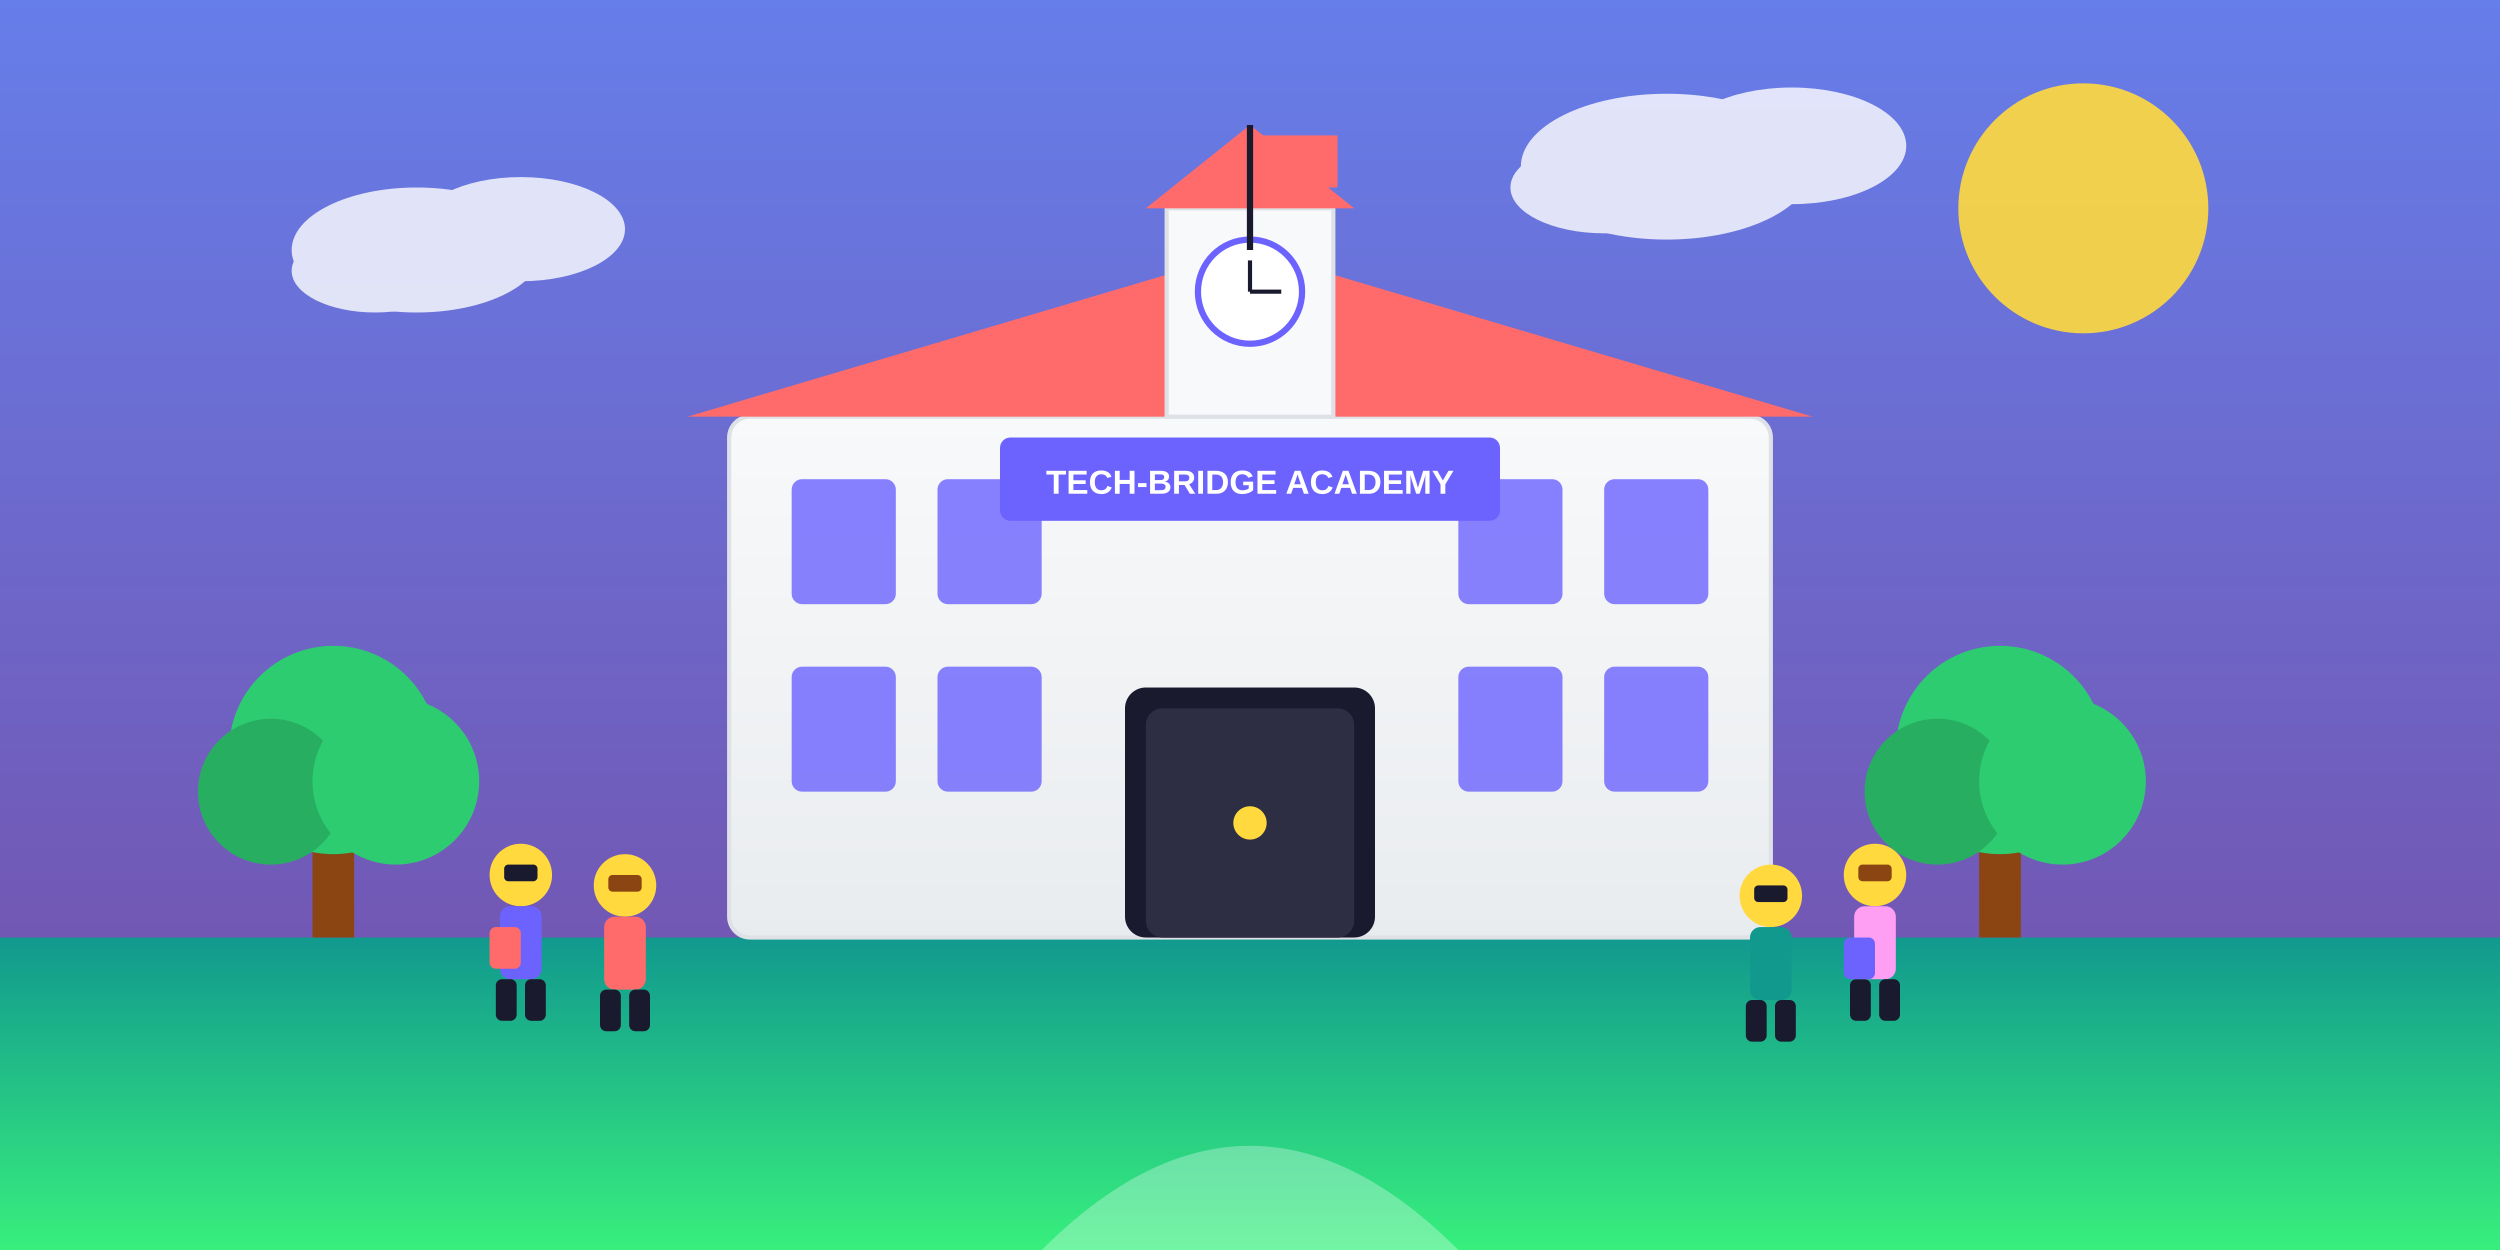
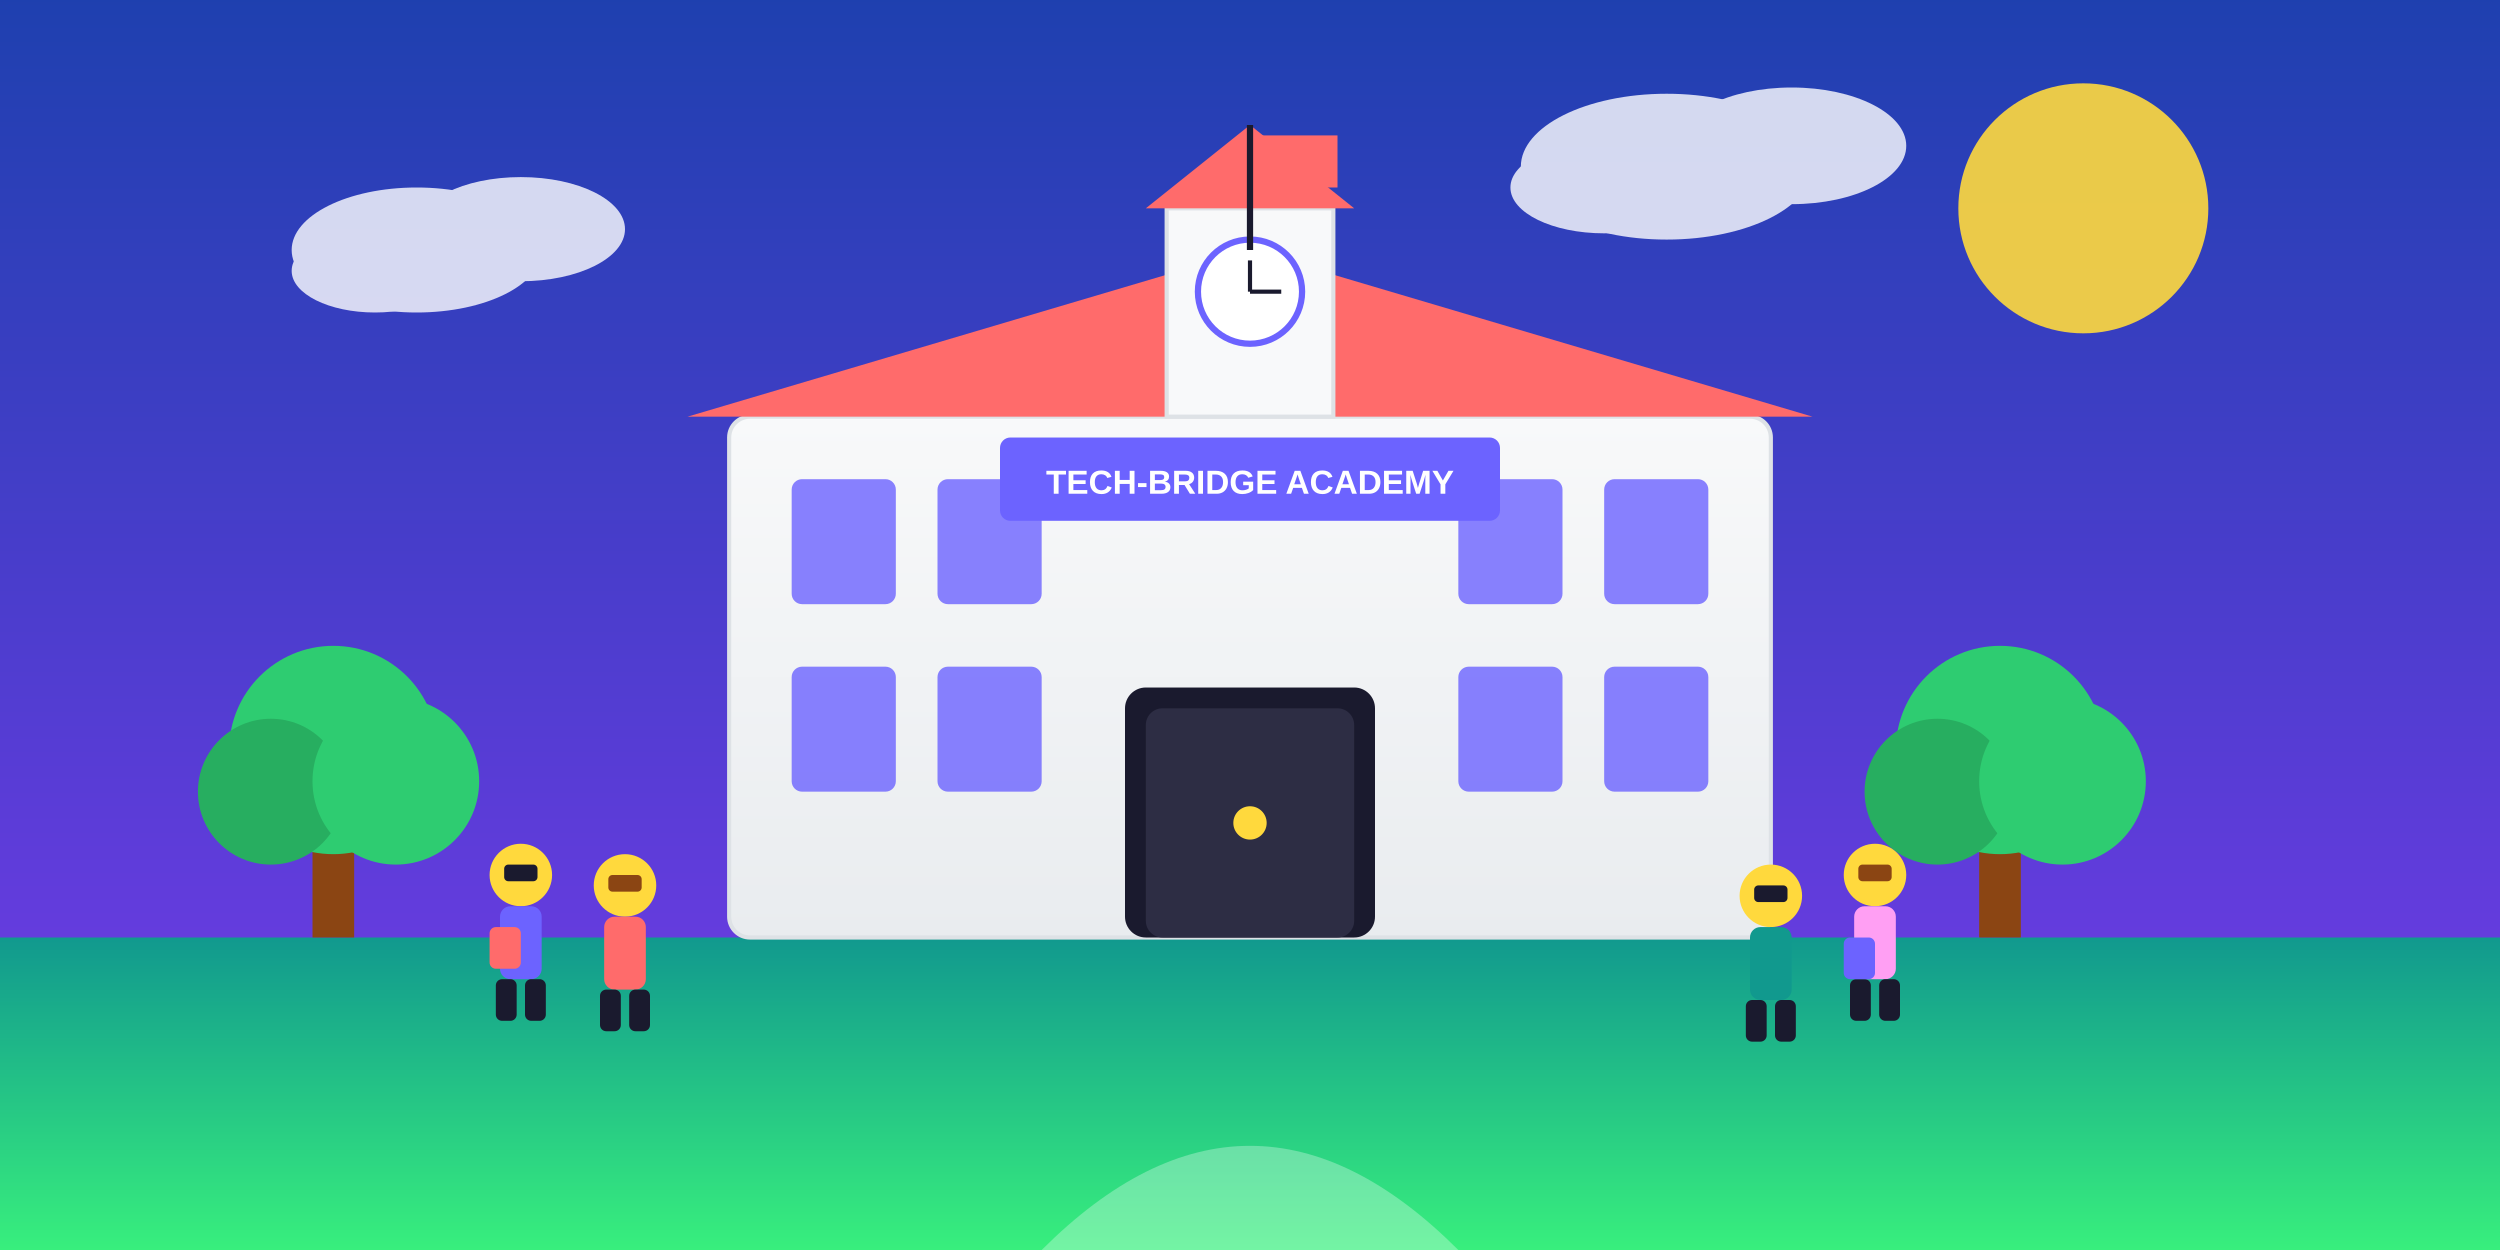
<svg xmlns="http://www.w3.org/2000/svg" viewBox="0 0 1200 600">
  <defs>
    <linearGradient id="skyGradient" x1="0%" y1="0%" x2="0%" y2="100%">
-       <stop offset="0%" style="stop-color:#667eea" />
-       <stop offset="100%" style="stop-color:#764ba2" />
+       <stop offset="0%" style="stop-color:#1e40af" />
+       <stop offset="100%" style="stop-color:#7c3aed" />
    </linearGradient>
    <linearGradient id="grassGradient" x1="0%" y1="0%" x2="0%" y2="100%">
      <stop offset="0%" style="stop-color:#11998e" />
      <stop offset="100%" style="stop-color:#38ef7d" />
    </linearGradient>
    <linearGradient id="buildingGradient" x1="0%" y1="0%" x2="0%" y2="100%">
      <stop offset="0%" style="stop-color:#f8f9fa" />
      <stop offset="100%" style="stop-color:#e9ecef" />
    </linearGradient>
  </defs>
  <rect width="1200" height="600" fill="url(#skyGradient)" />
  <circle cx="1000" cy="100" r="60" fill="#ffd93d" opacity="0.9" />
  <g fill="white" opacity="0.8">
    <ellipse cx="200" cy="120" rx="60" ry="30" />
    <ellipse cx="250" cy="110" rx="50" ry="25" />
    <ellipse cx="180" cy="130" rx="40" ry="20" />
    <ellipse cx="800" cy="80" rx="70" ry="35" />
    <ellipse cx="860" cy="70" rx="55" ry="28" />
    <ellipse cx="770" cy="90" rx="45" ry="22" />
  </g>
  <rect x="0" y="450" width="1200" height="150" fill="url(#grassGradient)" />
  <path d="M500,600 Q600,500 700,600" fill="#fff" opacity="0.3" />
  <rect x="350" y="200" width="500" height="250" rx="10" fill="url(#buildingGradient)" stroke="#dee2e6" stroke-width="2" />
  <polygon points="330,200 600,120 870,200" fill="#ff6b6b" />
  <rect x="560" y="100" width="80" height="100" fill="#f8f9fa" stroke="#dee2e6" stroke-width="2" />
  <polygon points="550,100 600,60 650,100" fill="#ff6b6b" />
  <circle cx="600" cy="140" r="25" fill="white" stroke="#6c63ff" stroke-width="3" />
  <line x1="600" y1="140" x2="600" y2="125" stroke="#1a1a2e" stroke-width="2" />
  <line x1="600" y1="140" x2="615" y2="140" stroke="#1a1a2e" stroke-width="2" />
  <g fill="#6c63ff" opacity="0.8">
    <rect x="380" y="230" width="50" height="60" rx="5" />
    <rect x="450" y="230" width="50" height="60" rx="5" />
    <rect x="700" y="230" width="50" height="60" rx="5" />
    <rect x="770" y="230" width="50" height="60" rx="5" />
  </g>
  <g fill="#6c63ff" opacity="0.8">
    <rect x="380" y="320" width="50" height="60" rx="5" />
    <rect x="450" y="320" width="50" height="60" rx="5" />
    <rect x="700" y="320" width="50" height="60" rx="5" />
    <rect x="770" y="320" width="50" height="60" rx="5" />
  </g>
  <rect x="540" y="330" width="120" height="120" rx="10" fill="#1a1a2e" />
  <rect x="550" y="340" width="100" height="110" rx="8" fill="#2d2d44" />
  <circle cx="600" cy="395" r="8" fill="#ffd93d" />
  <rect x="480" y="210" width="240" height="40" rx="5" fill="#6c63ff" />
  <text x="600" y="237" font-family="Arial" font-size="16" font-weight="bold" fill="white" text-anchor="middle">TECH-BRIDGE ACADEMY</text>
  <line x1="600" y1="60" x2="600" y2="120" stroke="#1a1a2e" stroke-width="3" />
  <rect x="602" y="65" width="40" height="25" fill="#ff6b6b" />
  <g>
    <rect x="150" y="380" width="20" height="70" fill="#8B4513" />
    <circle cx="160" cy="360" r="50" fill="#2ecc71" />
    <circle cx="130" cy="380" r="35" fill="#27ae60" />
    <circle cx="190" cy="375" r="40" fill="#2ecc71" />
    <rect x="950" y="380" width="20" height="70" fill="#8B4513" />
    <circle cx="960" cy="360" r="50" fill="#2ecc71" />
    <circle cx="930" cy="380" r="35" fill="#27ae60" />
    <circle cx="990" cy="375" r="40" fill="#2ecc71" />
  </g>
  <g transform="translate(250, 420)">
    <circle cx="0" cy="0" r="15" fill="#ffd93d" />
    <rect x="-10" y="15" width="20" height="35" rx="5" fill="#6c63ff" />
    <rect x="-12" y="50" width="10" height="20" rx="3" fill="#1a1a2e" />
    <rect x="2" y="50" width="10" height="20" rx="3" fill="#1a1a2e" />
    <rect x="-8" y="-5" width="16" height="8" rx="2" fill="#1a1a2e" />
  </g>
  <g transform="translate(300, 425)">
    <circle cx="0" cy="0" r="15" fill="#ffd93d" />
    <rect x="-10" y="15" width="20" height="35" rx="5" fill="#ff6b6b" />
    <rect x="-12" y="50" width="10" height="20" rx="3" fill="#1a1a2e" />
    <rect x="2" y="50" width="10" height="20" rx="3" fill="#1a1a2e" />
    <rect x="-8" y="-5" width="16" height="8" rx="2" fill="#8B4513" />
  </g>
  <g transform="translate(850, 430)">
    <circle cx="0" cy="0" r="15" fill="#ffd93d" />
    <rect x="-10" y="15" width="20" height="35" rx="5" fill="#11998e" />
    <rect x="-12" y="50" width="10" height="20" rx="3" fill="#1a1a2e" />
    <rect x="2" y="50" width="10" height="20" rx="3" fill="#1a1a2e" />
    <rect x="-8" y="-5" width="16" height="8" rx="2" fill="#1a1a2e" />
  </g>
  <g transform="translate(900, 420)">
    <circle cx="0" cy="0" r="15" fill="#ffd93d" />
    <rect x="-10" y="15" width="20" height="35" rx="5" fill="#ff9ff3" />
    <rect x="-12" y="50" width="10" height="20" rx="3" fill="#1a1a2e" />
    <rect x="2" y="50" width="10" height="20" rx="3" fill="#1a1a2e" />
    <rect x="-8" y="-5" width="16" height="8" rx="2" fill="#8B4513" />
  </g>
  <rect x="235" y="445" width="15" height="20" rx="3" fill="#ff6b6b" />
  <rect x="885" y="450" width="15" height="20" rx="3" fill="#6c63ff" />
</svg>
